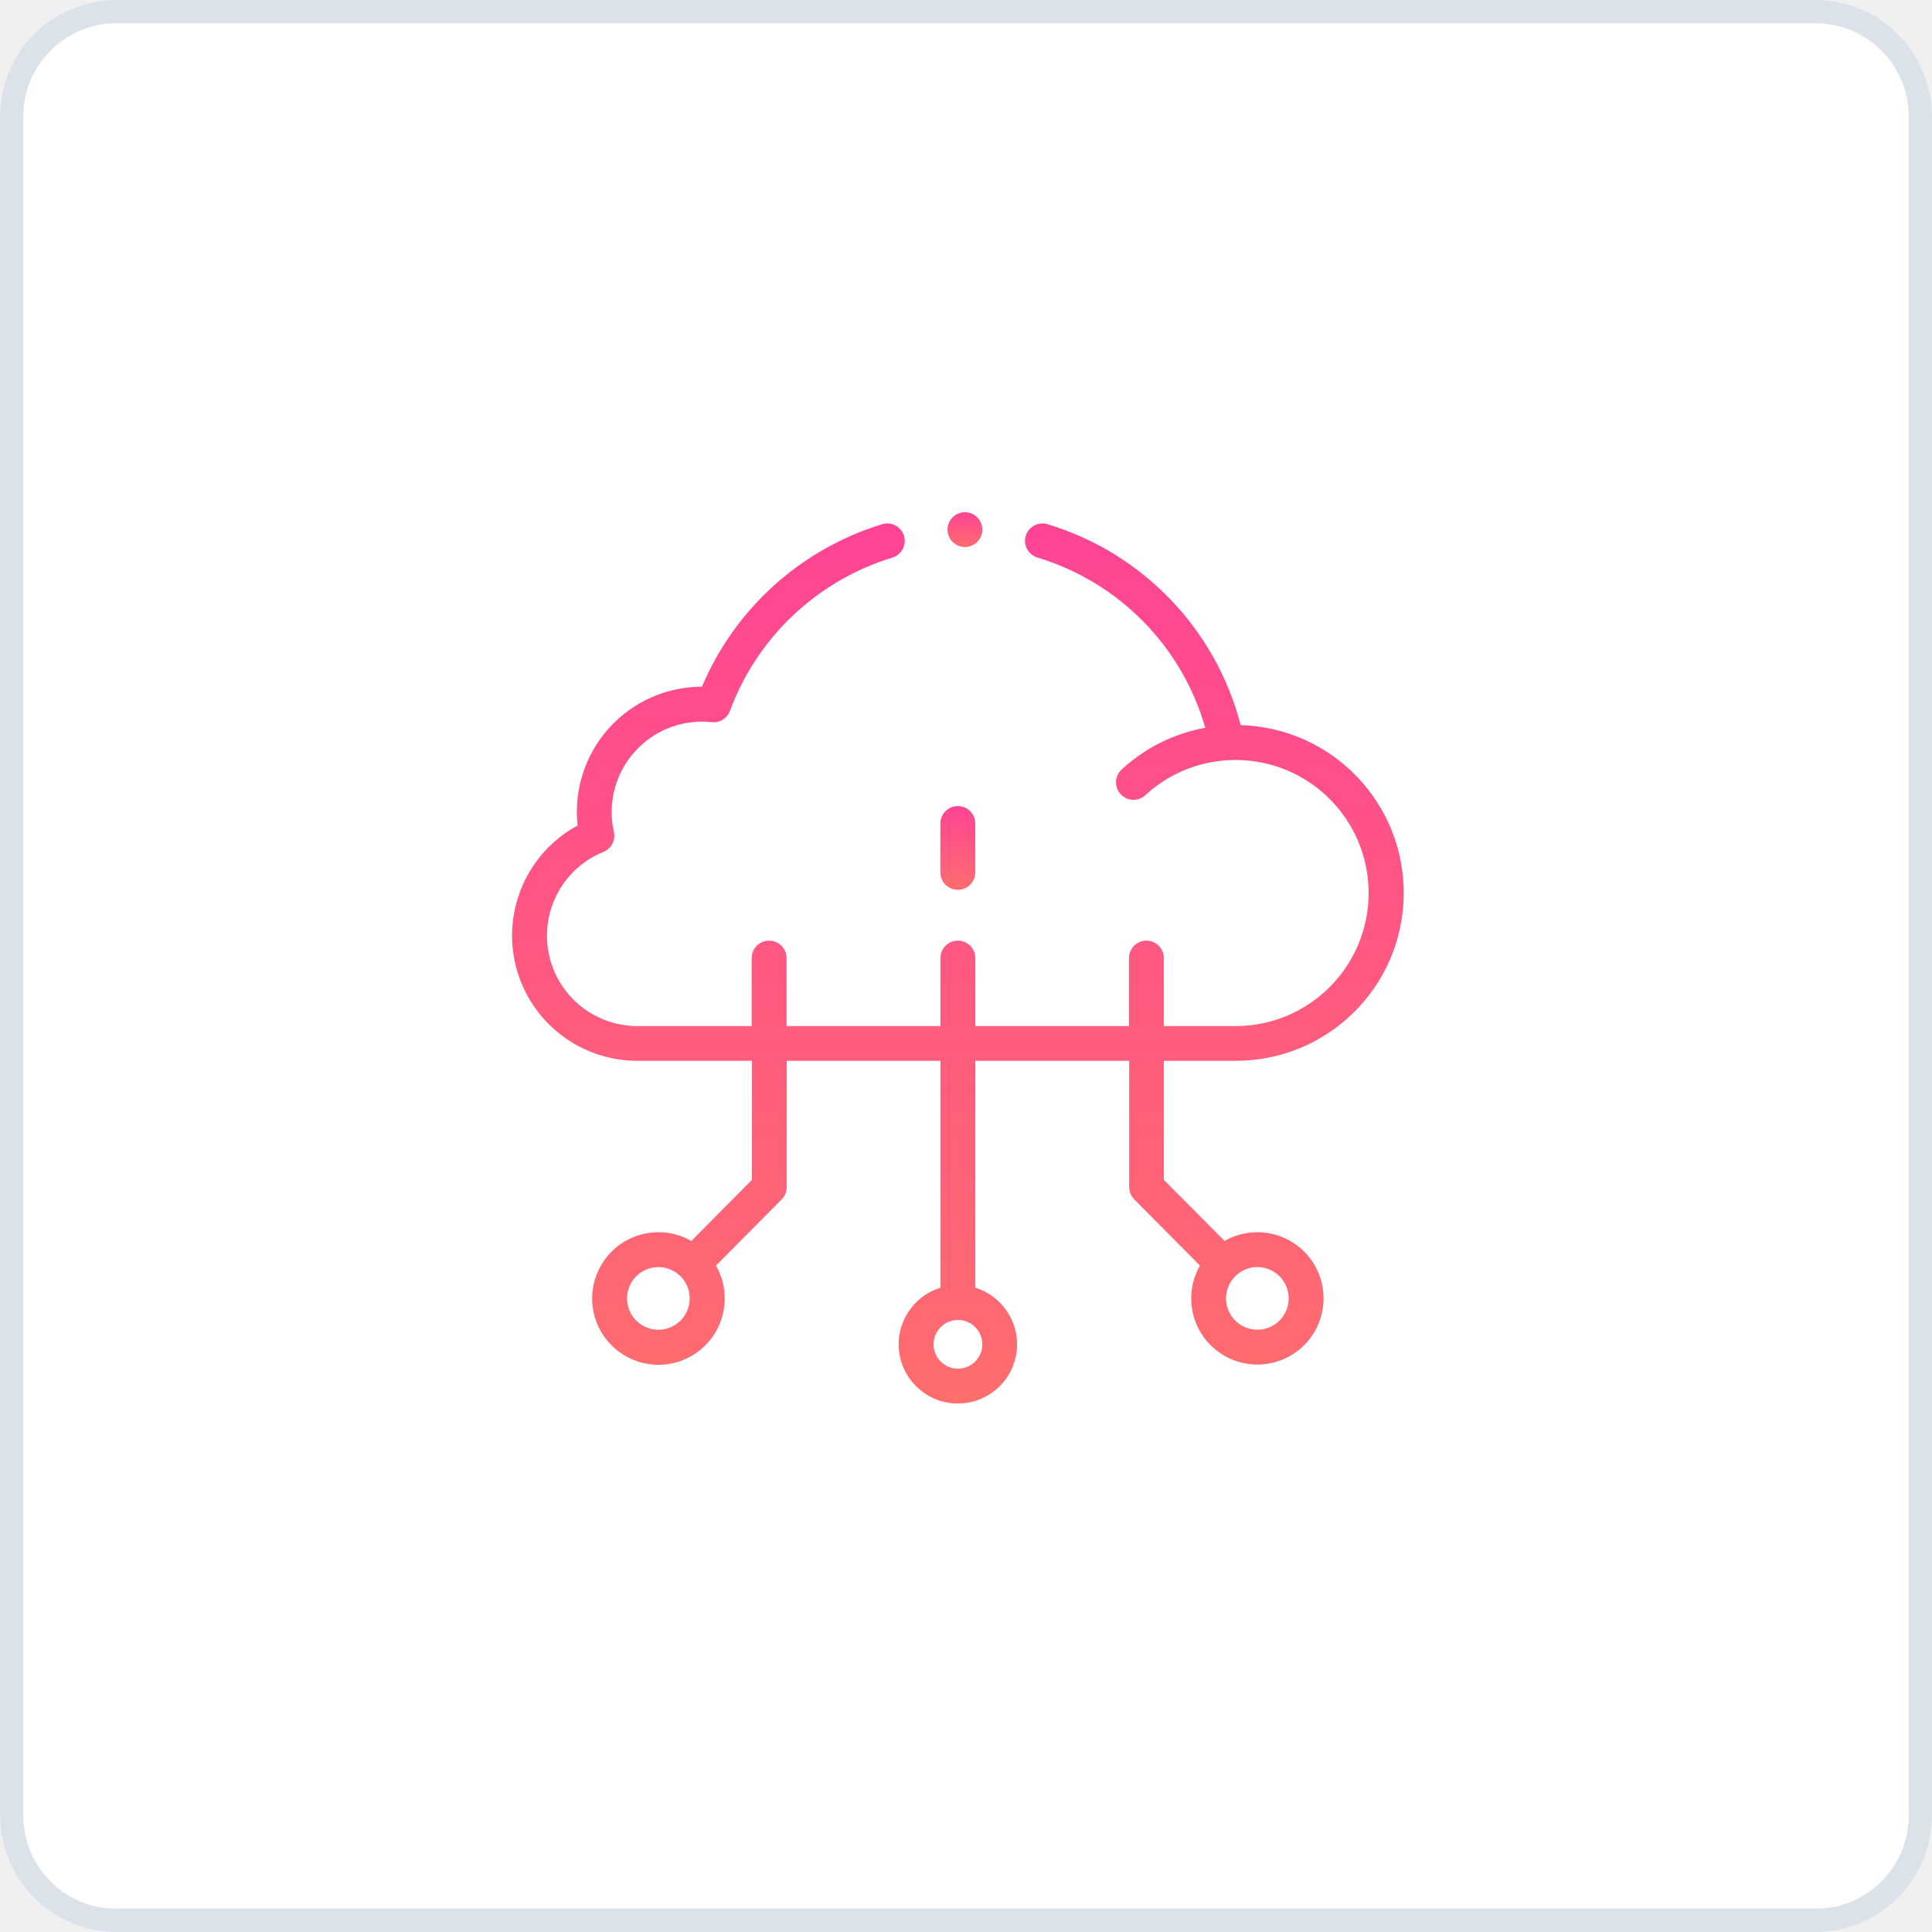
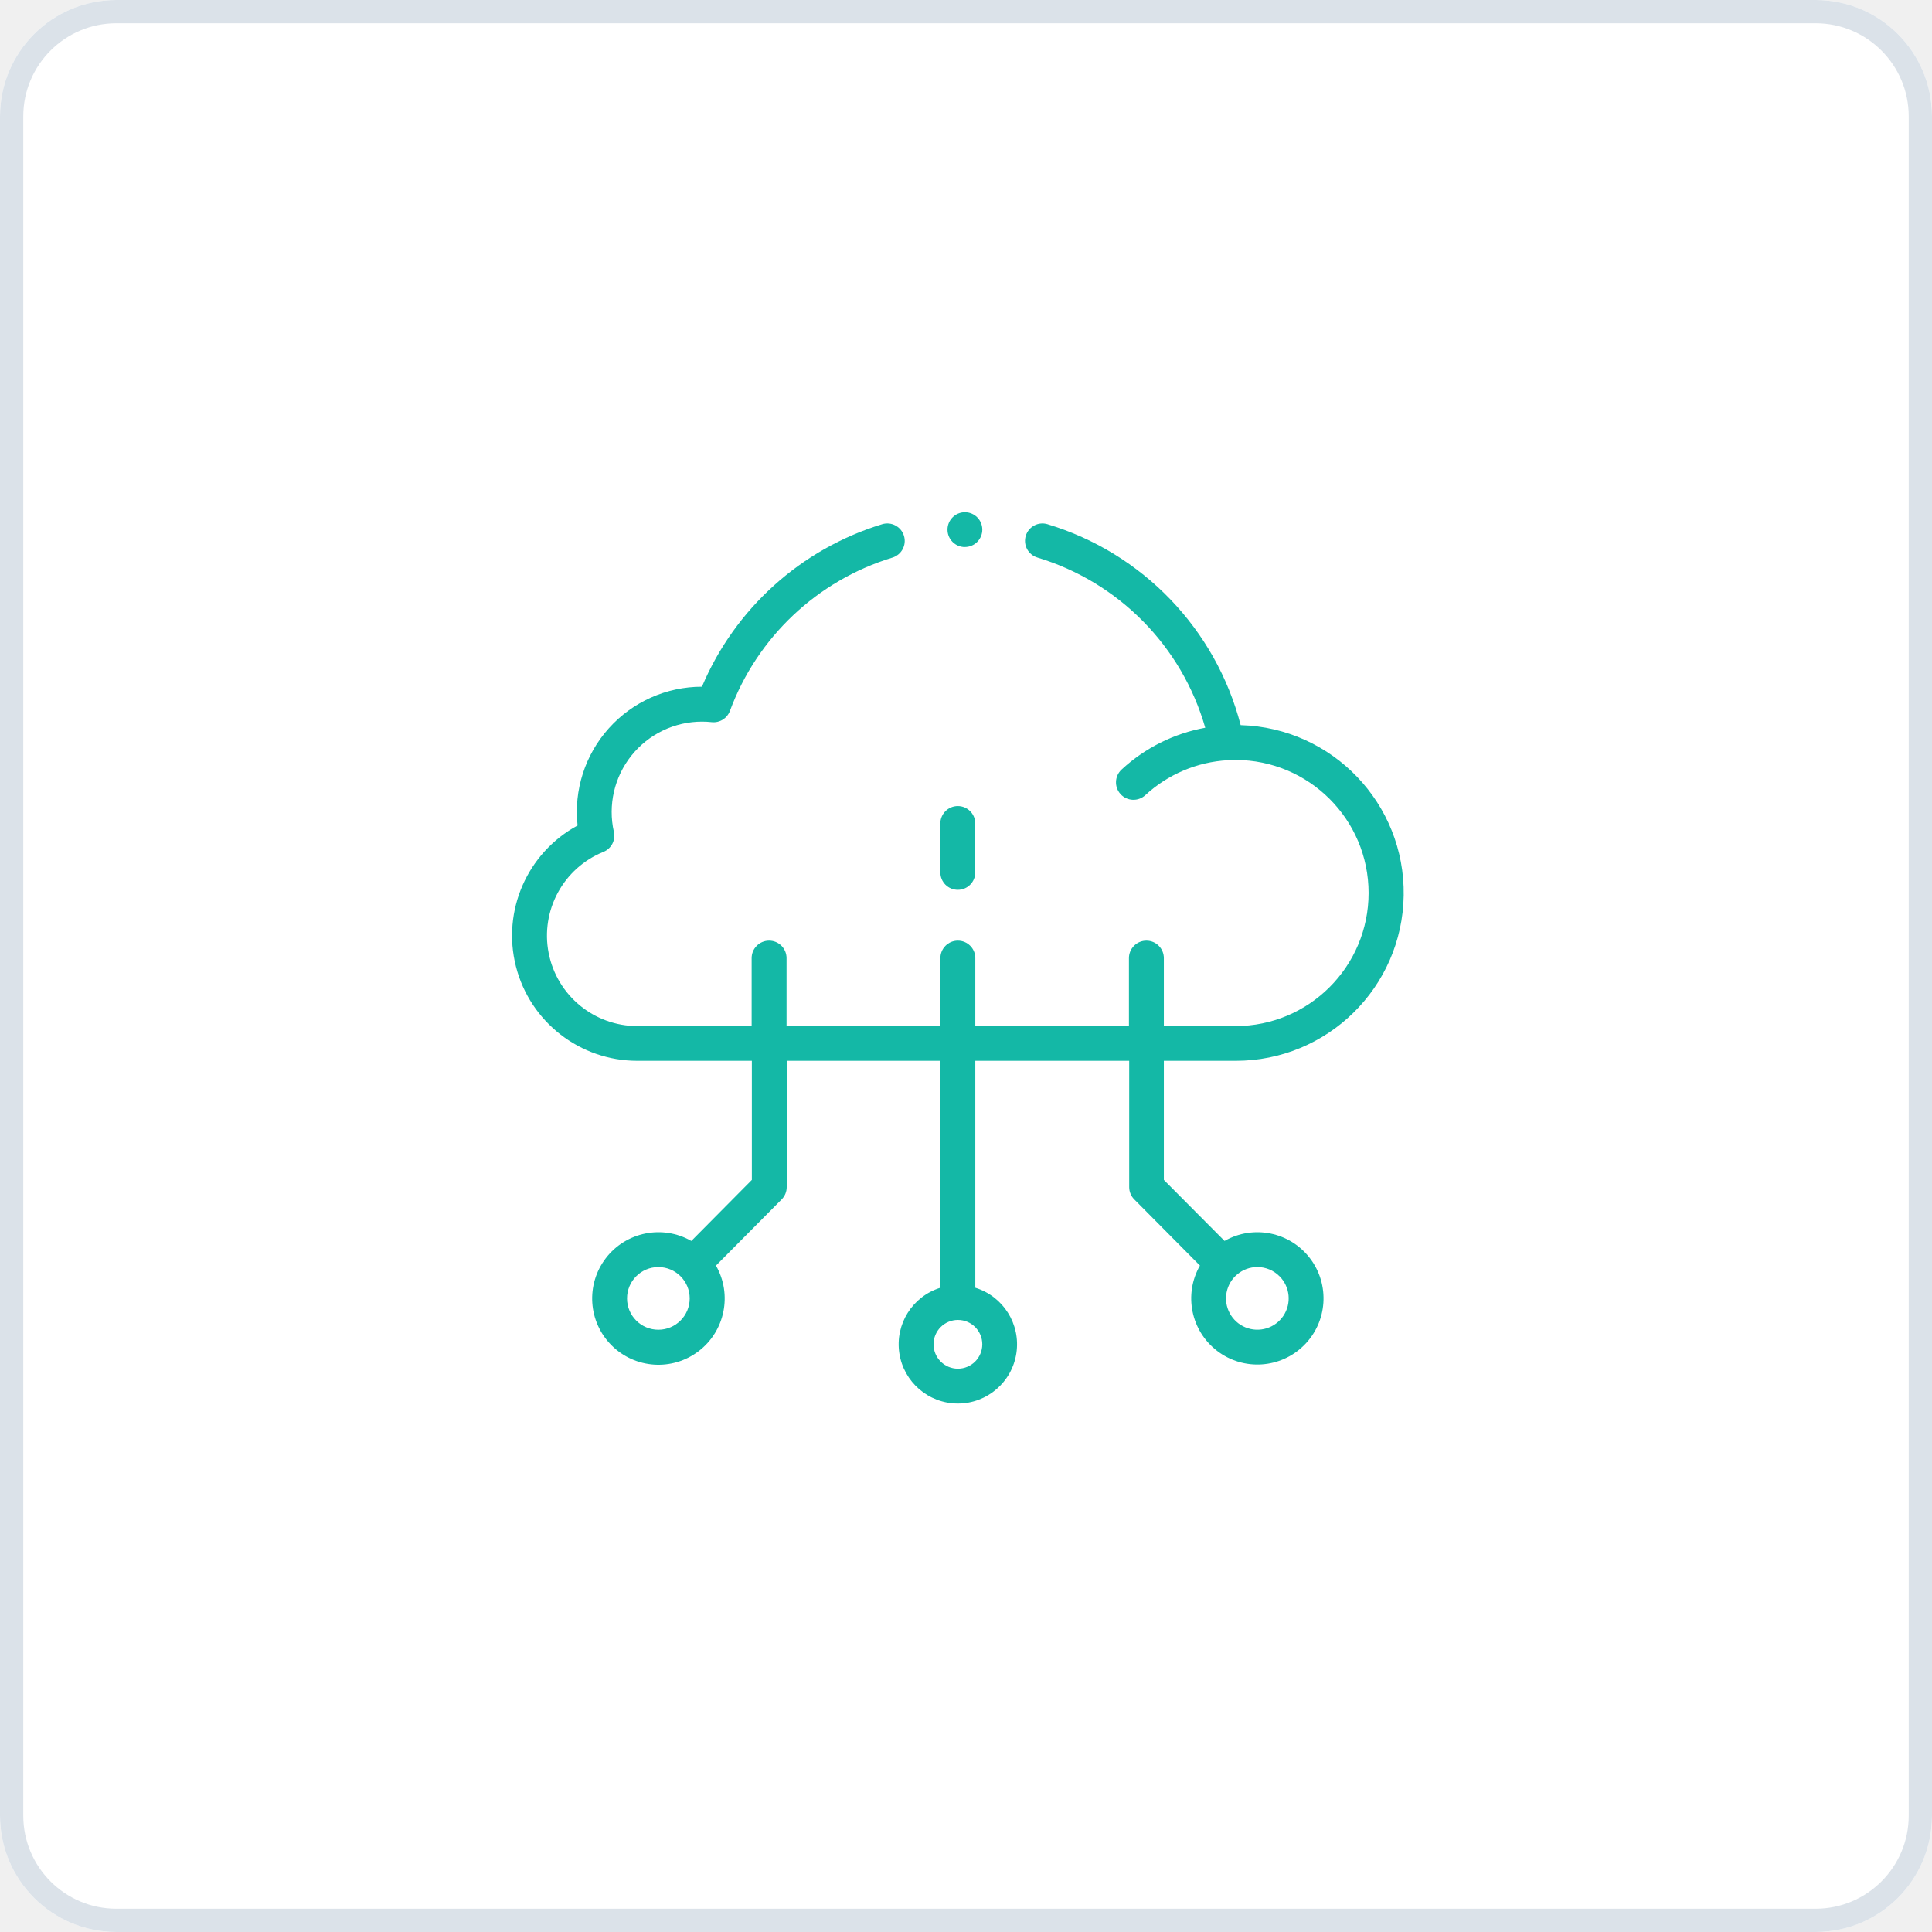
<svg xmlns="http://www.w3.org/2000/svg" width="83" height="83" viewBox="0 0 83 83">
  <defs>
    <linearGradient id="linear-gradient" x1="0.5" x2="0.5" y2="1" gradientUnits="objectBoundingBox">
-       <stop offset="0" stop-color="#ff4495" />
-       <stop offset="1" stop-color="#ff6d6d" />
+       <stop offset="0" stop-color="#14B8A6" />
+       <stop offset="1" stop-color="#14B8A6" />
    </linearGradient>
  </defs>
  <g id="notification1" transform="translate(-1073 -1782)">
    <g id="Rectangle_15" data-name="Rectangle 15" transform="translate(1073 1782)" fill="#fff" stroke="#dbe2e9" stroke-width="1">
      <rect width="83" height="83" rx="5" stroke="none" />
      <rect x="0.5" y="0.5" width="82" height="82" rx="4.5" fill="none" />
    </g>
    <g id="cloud-computing" transform="translate(1095 1804)">
      <path id="Path_7272" data-name="Path 7272" d="M246.748,172.51a.748.748,0,0,0,.748-.748v-2.1a.748.748,0,1,0-1.5,0v2.1A.748.748,0,0,0,246.748,172.51Zm0,0" transform="translate(-227.598 -156.283)" fill="url(#linear-gradient)" />
      <path id="Path_7273" data-name="Path 7273" d="M28,29.609h3.079A7.212,7.212,0,0,0,31.3,15.188,12.22,12.22,0,0,0,23,6.556a.748.748,0,0,0-.433,1.432A10.726,10.726,0,0,1,29.778,15.3a7.192,7.192,0,0,0-3.59,1.793A.748.748,0,1,0,27.2,18.2a5.7,5.7,0,0,1,3.548-1.505l.11-.005c.074,0,.148-.005.222-.005a5.716,5.716,0,1,1,0,11.432H28v-2.92a.748.748,0,0,0-1.5,0v2.92H19.9v-2.92a.748.748,0,0,0-1.5,0v2.92H11.791v-2.92a.748.748,0,0,0-1.5,0v2.92H5.384a3.884,3.884,0,0,1-1.46-7.484.748.748,0,0,0,.449-.857,3.883,3.883,0,0,1,3.791-4.739,4.019,4.019,0,0,1,.414.023.748.748,0,0,0,.781-.486,10.8,10.8,0,0,1,6.976-6.582A.748.748,0,1,0,15.9,6.556a12.309,12.309,0,0,0-7.744,6.981A5.377,5.377,0,0,0,2.813,19.5,5.38,5.38,0,0,0,5.384,29.609H10.3v5.117l-2.6,2.623a2.847,2.847,0,1,0,1.058,1.058l2.823-2.845a.748.748,0,0,0,.217-.527V29.609H18.4v9.75a2.543,2.543,0,1,0,1.5,0v-9.75h6.611v5.426a.748.748,0,0,0,.217.527l2.822,2.844a2.842,2.842,0,1,0,1.058-1.058L28,34.726ZM6.284,41.163A1.346,1.346,0,1,1,7.63,39.816,1.348,1.348,0,0,1,6.284,41.163ZM19.15,42.836A1.047,1.047,0,1,1,20.2,41.789,1.048,1.048,0,0,1,19.15,42.836Zm13.818-3.972a1.346,1.346,0,1,1-.952-.394A1.337,1.337,0,0,1,32.967,38.864Zm0,0" transform="translate(0 -6.036)" fill="url(#linear-gradient)" />
      <path id="Path_7274" data-name="Path 7274" d="M250.748,1.5A.748.748,0,0,0,251.5.75v0a.748.748,0,1,0-.748.752Zm0,0" transform="translate(-231.299)" fill="url(#linear-gradient)" />
    </g>
  </g>
</svg>
